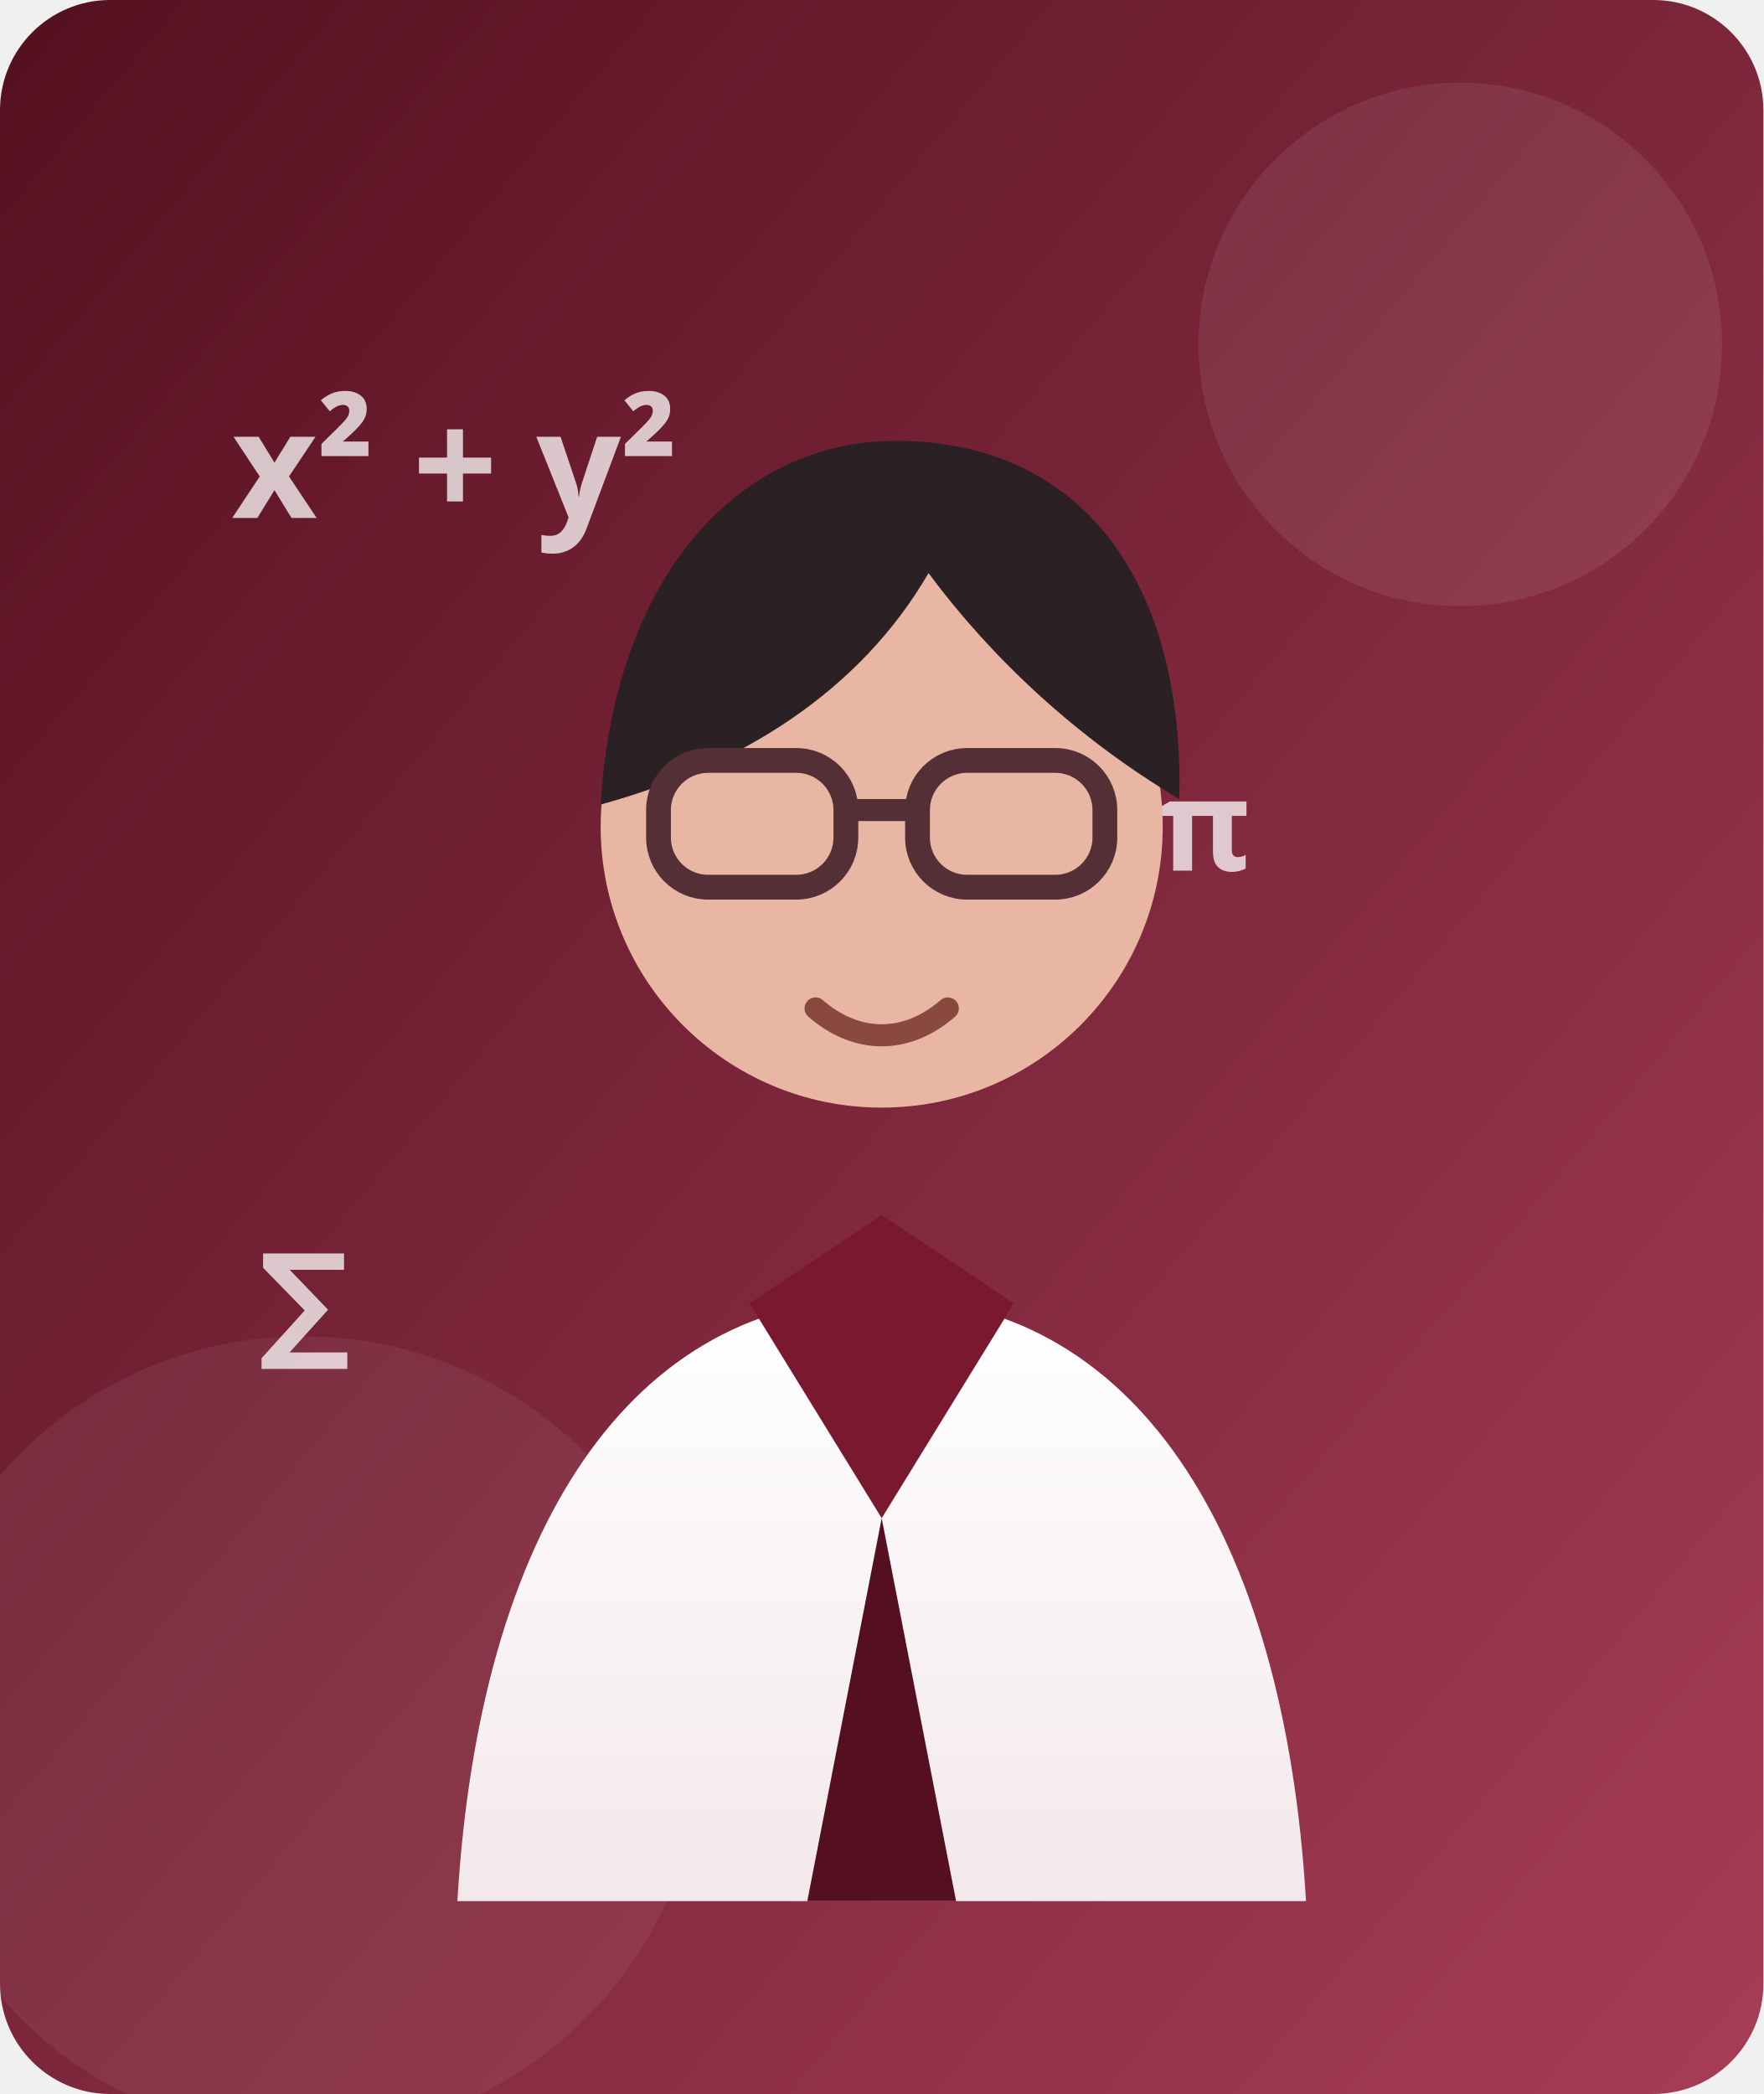
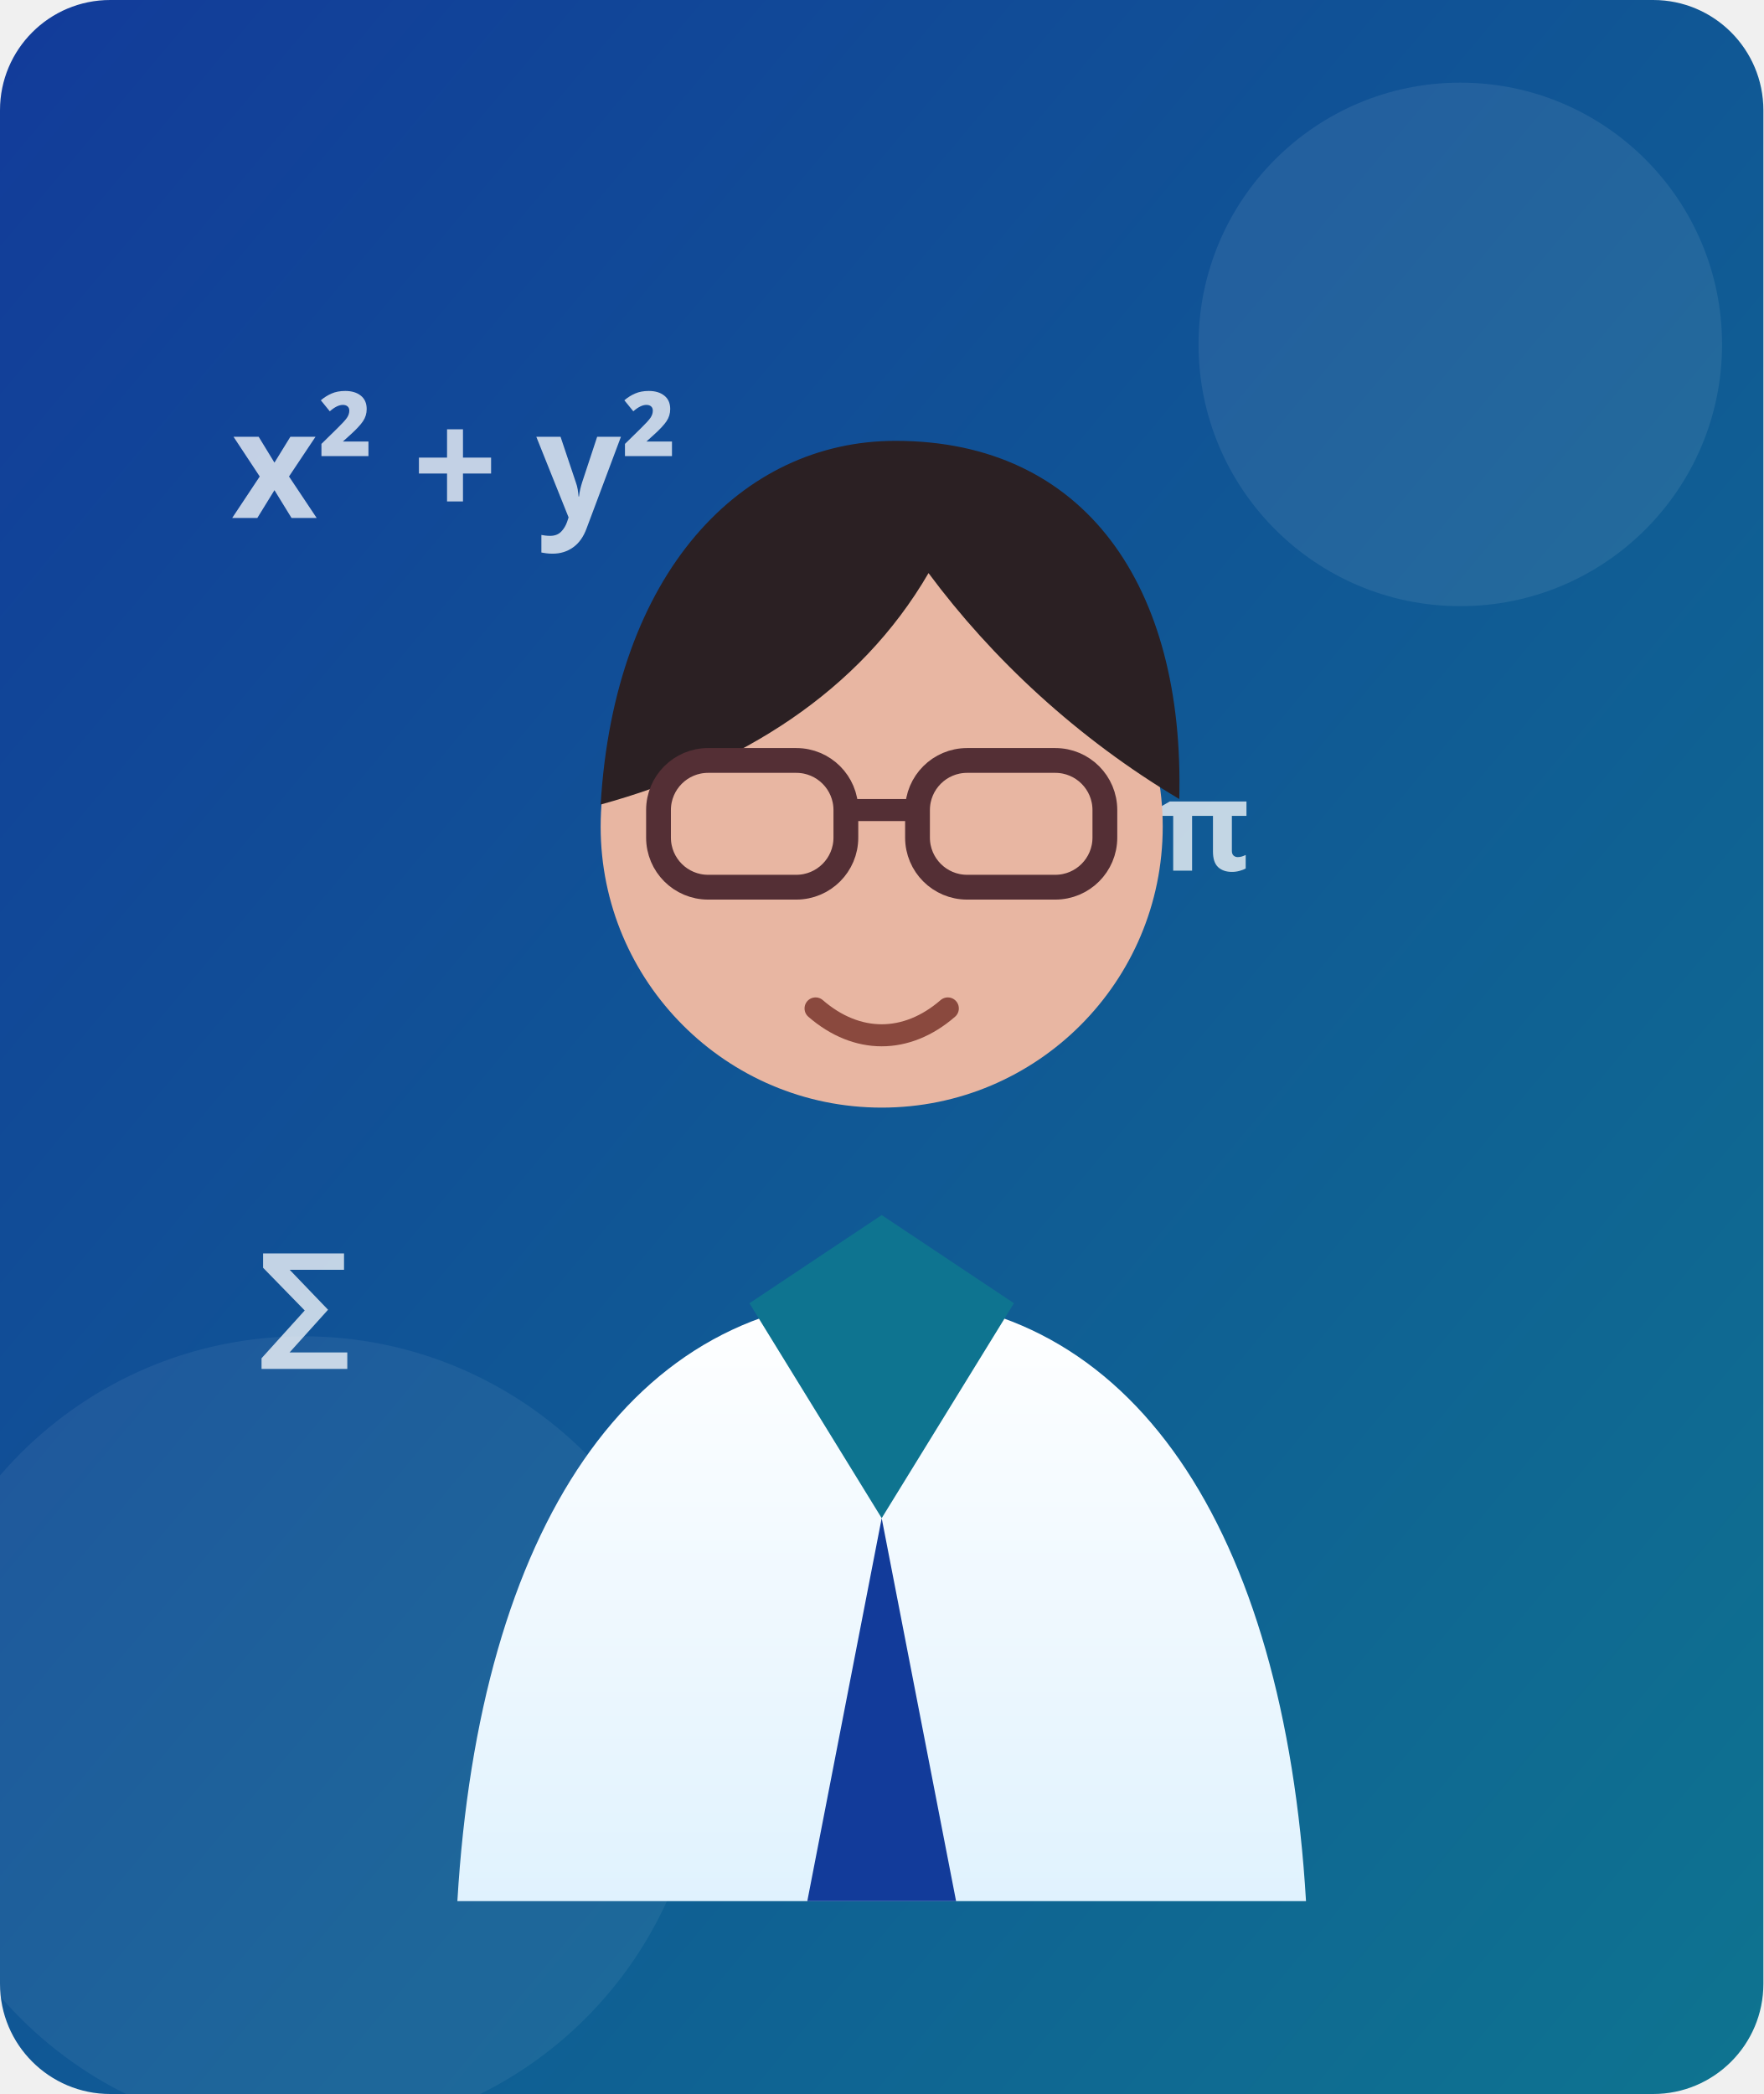
<svg xmlns="http://www.w3.org/2000/svg" width="640" height="760" viewBox="0 0 640 760" role="img" aria-labelledby="title description">
  <defs>
    <linearGradient id="background" x1="0" y1="0" x2="1" y2="1">
-       <stop offset="0" stop-color="#541020" />
-       <stop offset="1" stop-color="#a63d56" />
+       <stop offset="0" stop-color="#123b9a" />
+       <stop offset="1" stop-color="#0e7490" />
    </linearGradient>
    <linearGradient id="shirt" x1="0" y1="0" x2="0" y2="1">
      <stop offset="0" stop-color="#fff" />
-       <stop offset="1" stop-color="#f3e8eb" />
+       <stop offset="1" stop-color="#e0f2fe" />
    </linearGradient>
  </defs>
  <rect width="640" height="760" rx="40" fill="url(#background)" />
  <circle cx="530" cy="125" r="95" fill="#fff" opacity=".08" />
  <circle cx="110" cy="630" r="145" fill="#fff" opacity=".06" />
  <g fill="#fff" opacity=".75" font-family="sans-serif" font-weight="700">
    <text x="84" y="188" font-size="54">x² + y²</text>
    <text x="420" y="316" font-size="46">π</text>
    <text x="94" y="488" font-size="46">∑</text>
  </g>
  <circle cx="320" cy="300" r="102" fill="#e8b6a2" />
  <path d="M218 292c5-84 51-132 107-132 69 0 105 53 103 130-37-22-68-51-91-82-25 43-68 70-119 84Z" fill="#2b2023" />
  <path d="M166 690c8-135 63-219 154-219s146 84 154 219Z" fill="url(#shirt)" />
-   <path d="m272 473 48 78 48-78-48-32Z" fill="#7a1830" />
-   <path d="m320 551 27 139h-54Z" fill="#541020" />
+   <path d="m272 473 48 78 48-78-48-32Z" fill="#0e7490" />
+   <path d="m320 551 27 139h-54Z" fill="#123b9a" />
  <rect x="239" y="276" width="68" height="46" rx="18" fill="none" stroke="#542f35" stroke-width="9" />
  <rect x="333" y="276" width="68" height="46" rx="18" fill="none" stroke="#542f35" stroke-width="9" />
  <path d="M307 294h26" stroke="#542f35" stroke-width="8" />
  <path d="M296 366c15 13 33 13 48 0" fill="none" stroke="#8a493e" stroke-linecap="round" stroke-width="8" />
</svg>
